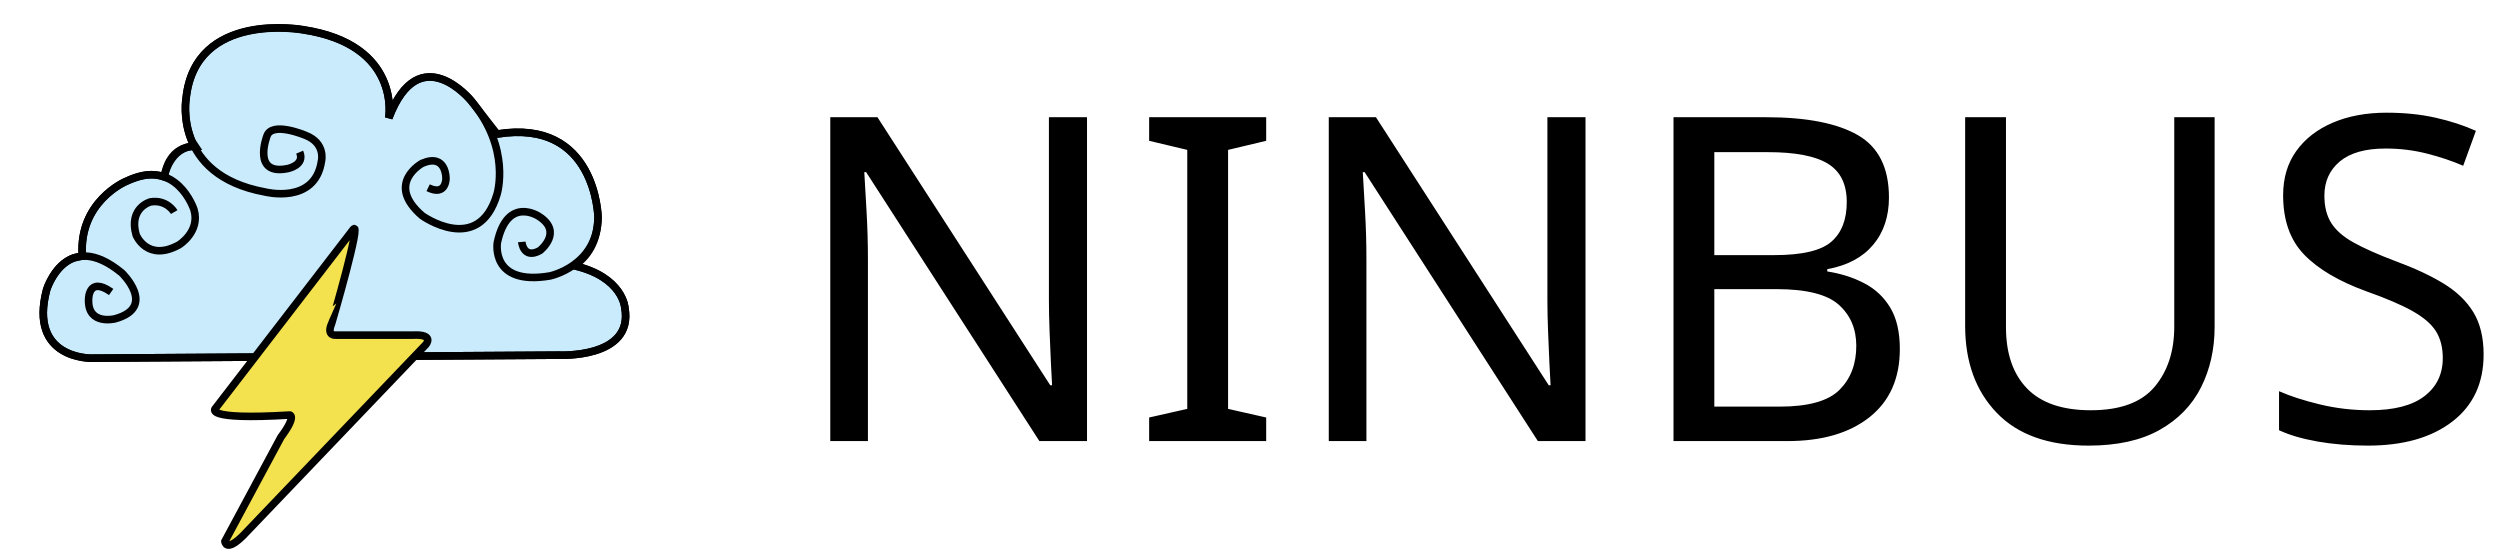
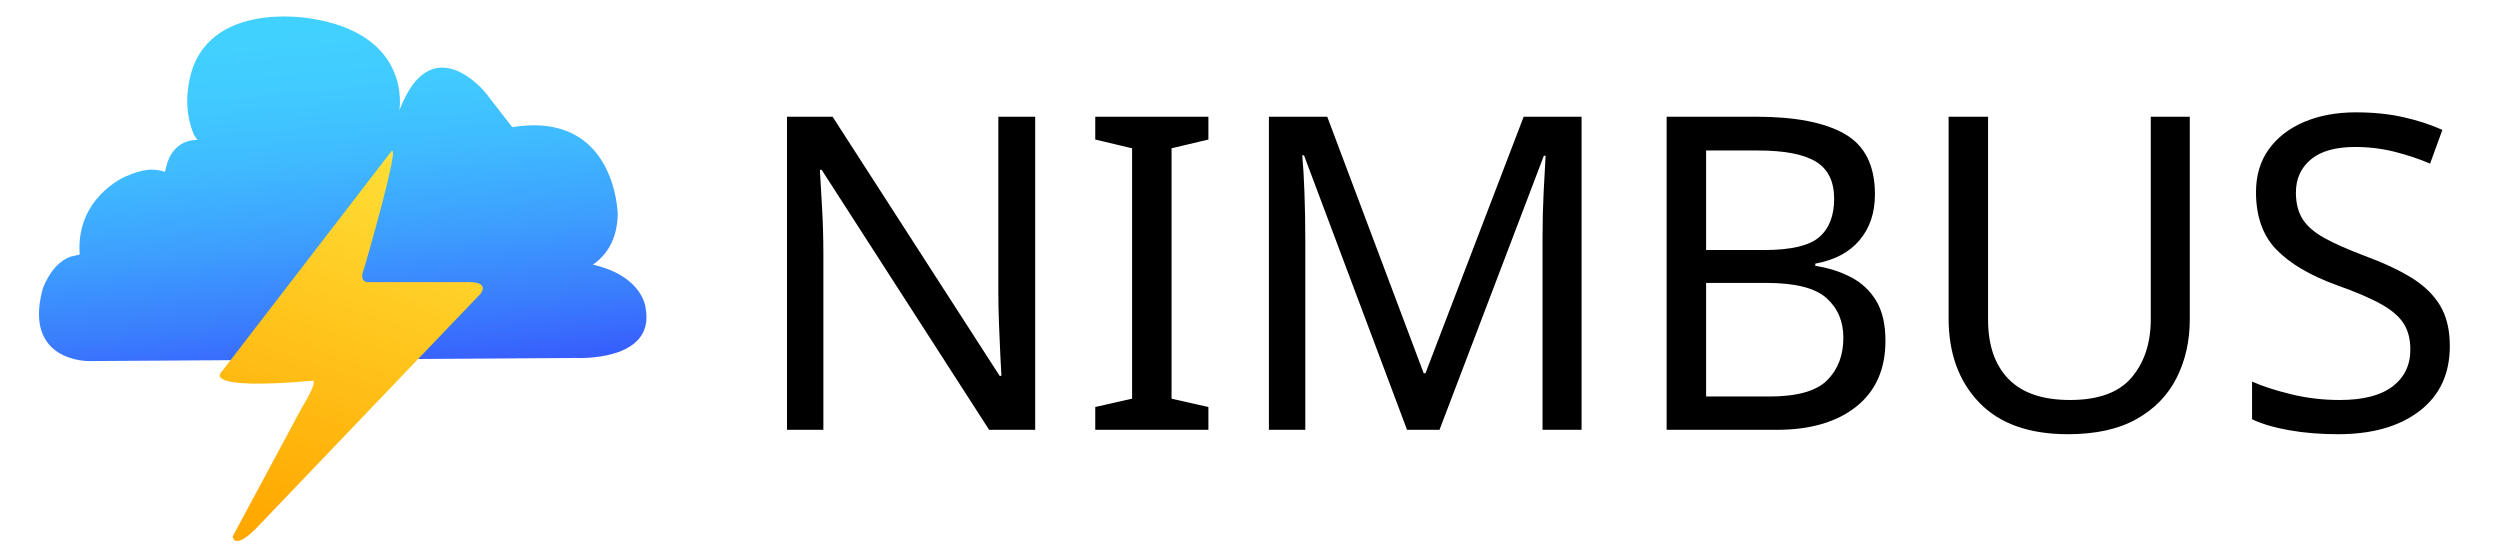
<svg xmlns="http://www.w3.org/2000/svg" version="1.1" id="svg5" x="0px" y="0px" viewBox="0 0 2311.8 512" style="enable-background:new 0 0 2311.8 512;" xml:space="preserve">
  <style type="text/css">
- 	.st0{fill:#CAEBFC;stroke:#000000;stroke-width:7;stroke-miterlimit:10;}
- 	.st1{fill:none;stroke:#000000;stroke-width:7;stroke-miterlimit:10;}
- 	.st2{fill:#F4E14E;stroke:#000000;stroke-width:7;stroke-miterlimit:10;}
- 	.st3{font-family:'Lato-Black';}
- 	.st4{font-size:419.44px;}
+ 	.st0{font-family:'Lato-Black';}
+ 	.st1{font-size:405.502px;}
+ 	.st2{fill:url(#SVGID_1_);}
+ 	.st3{fill:url(#SVGID_2_);}
</style>
-   <g id="Camada_2">
-     <path class="st0" d="M531,245.7c11.5-7.8,21.8-21.5,22-45c0,0-1.6-91.7-93.4-76.8l-24-30.9c0,0-47.7-58.7-76.1,16   c0,0,12.1-67.8-79.4-81.6c0,0-99.6-18.1-108,63.4c0,0-3.4,19.2,5.4,39.9l3,4.5c-23.5,0-27.5,23.6-27.5,23.6l-1.3,4.7   c-10.6-3.5-19.7-2.6-35.8,4.5c0,0-43.5,18.7-39.8,68.8l-8.2,1.8c-17.8,6.6-24.8,29.2-24.8,29.2c-17.1,64.5,41.3,63.4,41.3,63.4   l432.2-2.8c0,0,69.5,3.5,61.2-43.7C577.8,284.7,576.2,256.2,531,245.7z" />
-     <path class="st1" d="M531,245.7c45.2,10.5,46.9,39,46.9,39c8.3,47.2-61.2,43.7-61.2,43.7l-432.2,2.8c0,0-58.4,1.1-41.3-63.4   c0,0,17.9-57.9,69.5-15.4c0,0,32.8,31.6-6.3,42.4c0,0-24.8,6.3-24.5-17.1c0,0-0.8-22.9,20.9-7.7" />
-     <path class="st1" d="M482.5,223.7c0,0,1.4,16.5,16.8,8c0,0,22-17.1-1.1-31.7c0,0-28.9-19.3-38.3,24.3c0,0-6.6,40.2,48.5,30.9   c0,0,44.1-9,44.6-54.4c0,0-1.6-91.7-93.4-76.8" />
-     <path class="st1" d="M277.1,140.7c5.1,11.8-10.6,15.1-10.6,15.1c-34,7.3-19.7-29.9-19.7-29.9c4.4-14.1,35.6-0.8,35.6-0.8   c18.9,7.2,14.9,23.7,14.9,23.7c-5.9,40.7-52.4,28.7-52.4,28.7c-85.4-15.8-72.8-86.5-72.8-86.5c8.5-81.4,108-63.4,108-63.4   c91.5,13.8,79.4,81.6,79.4,81.6c28.4-74.7,76.1-16,76.1-16c37.5,44.1,24,86.5,24,86.5c-17.1,57.2-69.2,19.8-69.2,19.8   c-34.7-29.8,0-48.5,0-48.5c22.6-9.6,22,14.3,22,14.3s0,16.3-16.5,8.3" />
-     <path class="st1" d="M151.7,163.5c0,0,5.3-28.3,28.8-28.3" />
-     <path class="st1" d="M161.1,196.1c0,0-6.9-11.9-22-9.4c0,0-20.4,5.5-13.2,30.6c0,0,10.2,25.4,39.7,9.1c0,0,19.8-12.1,13.8-32.5   c0,0-16-49.6-63.4-25.9c0,0-43.5,18.7-39.8,68.8" />
-     <path class="st2" d="M326.5,212.3L199.2,377.7c0,0-12.7,11,68.9,6.1c0,0,6.1,1.1-8.3,20.4L208,500.6c0,0,0.6,10.5,16.5-5   l169.2-176.9c0,0,8.8-9.9-12.1-8.8h-71.1c0,0-8.8,1.1-3.9-10.5C306.7,299.4,335.4,200.8,326.5,212.3z" />
-     <text transform="matrix(1 0 0 1 727.0908 407.8809)" class="st3 st4">NINBUS</text>
-   </g>
+   <text id="Name" transform="matrix(1 0 0 1 688.4069 397.4607)" class="st0 st1">NIMBUS</text>
+   <linearGradient id="SVGID_1_" gradientUnits="userSpaceOnUse" x1="292.913" y1="29.622" x2="326.08" y2="393.334">
+     <stop offset="0" style="stop-color:#41D1FF" />
+     <stop offset="0.137" style="stop-color:#41CBFF" />
+     <stop offset="0.317" style="stop-color:#3FBBFF" />
+     <stop offset="0.521" style="stop-color:#3D9FFE" />
+     <stop offset="0.744" style="stop-color:#3A79FD" />
+     <stop offset="0.978" style="stop-color:#3549FC" />
+     <stop offset="1" style="stop-color:#3544FC" />
+   </linearGradient>
+   <path class="st2" d="M548.2,244.7c12-8.1,22.7-22.5,23-47c0,0-1.7-95.7-97.5-80.1l-25-32.2c0,0-49.8-61.3-79.4,16.7  c0,0,12.7-70.7-82.8-85.1c0,0-103.9-18.8-112.7,66.1c0,0-3.6,20.1,5.6,41.6l3.1,4.7c-24.5,0-28.7,24.6-28.7,24.6l-1.3,4.9  c-11.1-3.6-20.6-2.7-37.3,4.7c0,0-45.4,19.6-41.5,71.8l-8.5,1.9c-18.6,6.9-25.9,30.5-25.9,30.5c-17.8,67.3,43.1,66.1,43.1,66.1  l450.9-2.9c0,0,72.5,3.7,63.8-45.6C597.1,285.3,595.4,255.6,548.2,244.7z" />
+   <linearGradient id="SVGID_2_" gradientUnits="userSpaceOnUse" x1="387.428" y1="127.831" x2="260.123" y2="491.975">
+     <stop offset="0" style="stop-color:#FFEA83" />
+     <stop offset="8.333299e-02" style="stop-color:#FFDD35" />
+     <stop offset="1" style="stop-color:#FFA800" />
+   </linearGradient>
+   <path class="st3" d="M361.3,140.7l-157,203.9c0,0-17.7,16.5,84.9,7.5c0,0,5.8-1.2-10.2,25.1L215.2,496c0,0,0.7,12.9,20.4-6.1  l208.6-218.1c0,0,10.9-12.2-14.9-10.9h-87.7c0,0-10.9,1.4-4.8-12.9C336.8,248,372.2,126.4,361.3,140.7z" />
</svg>
